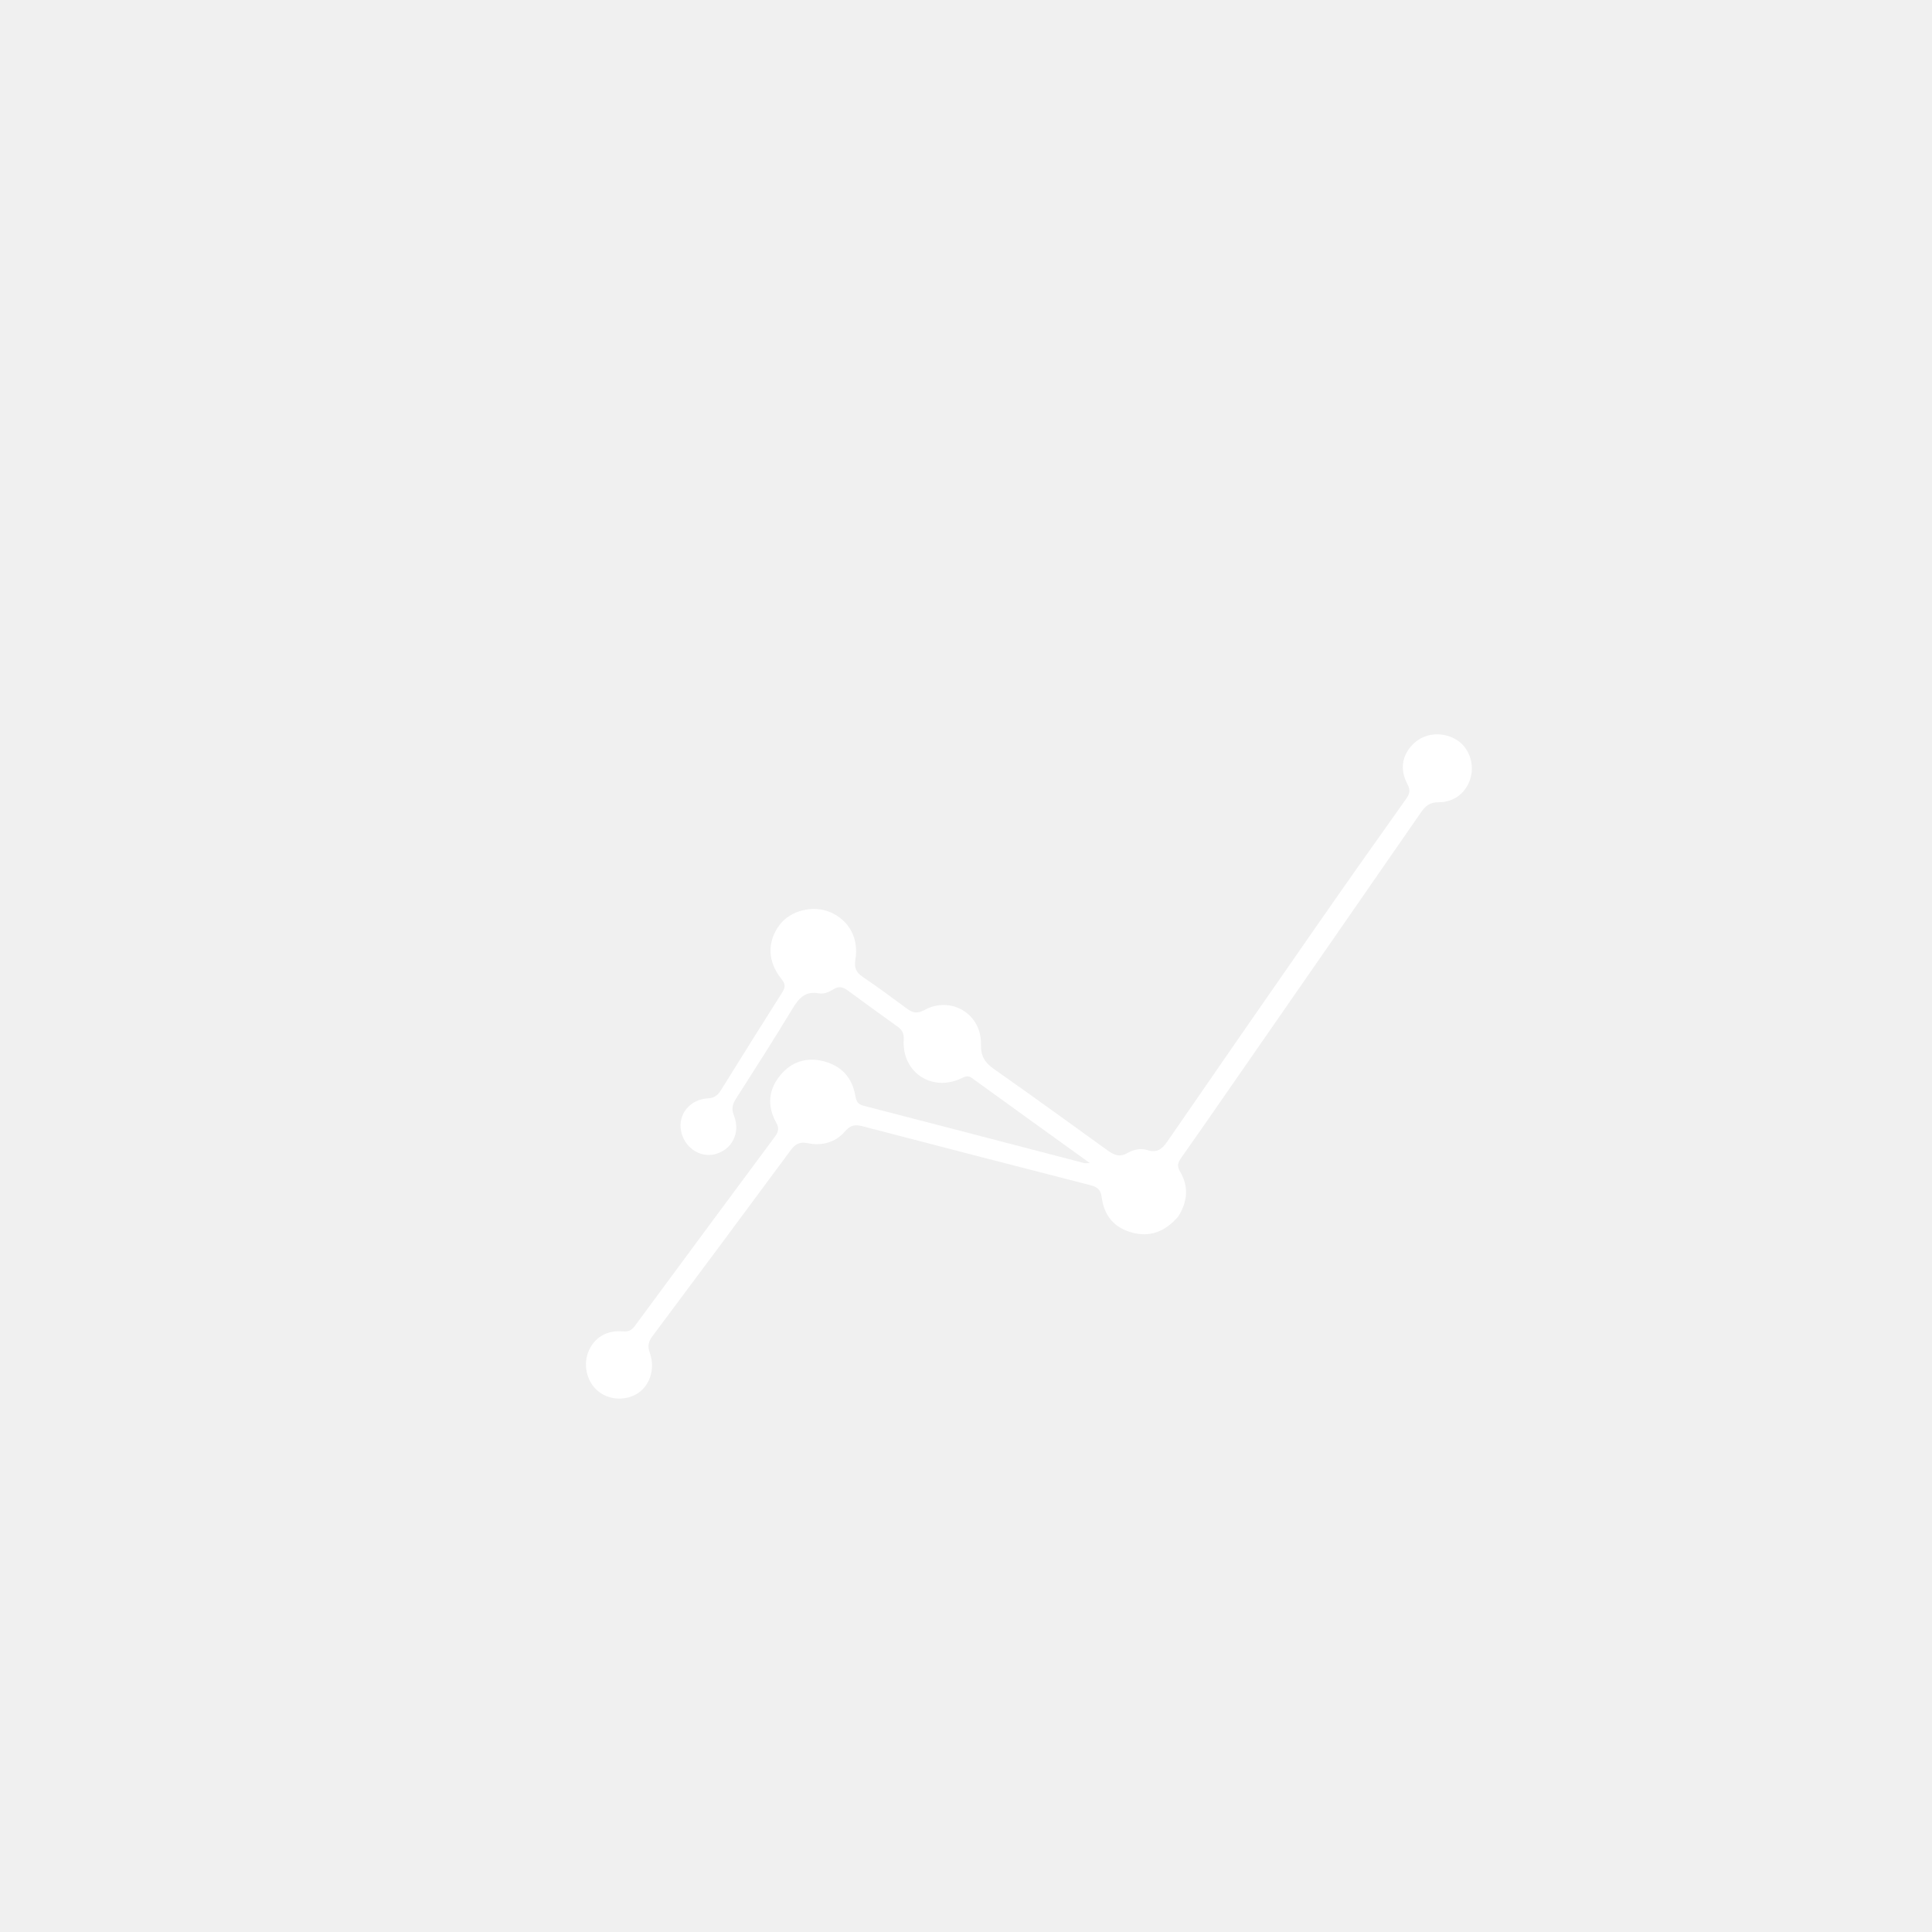
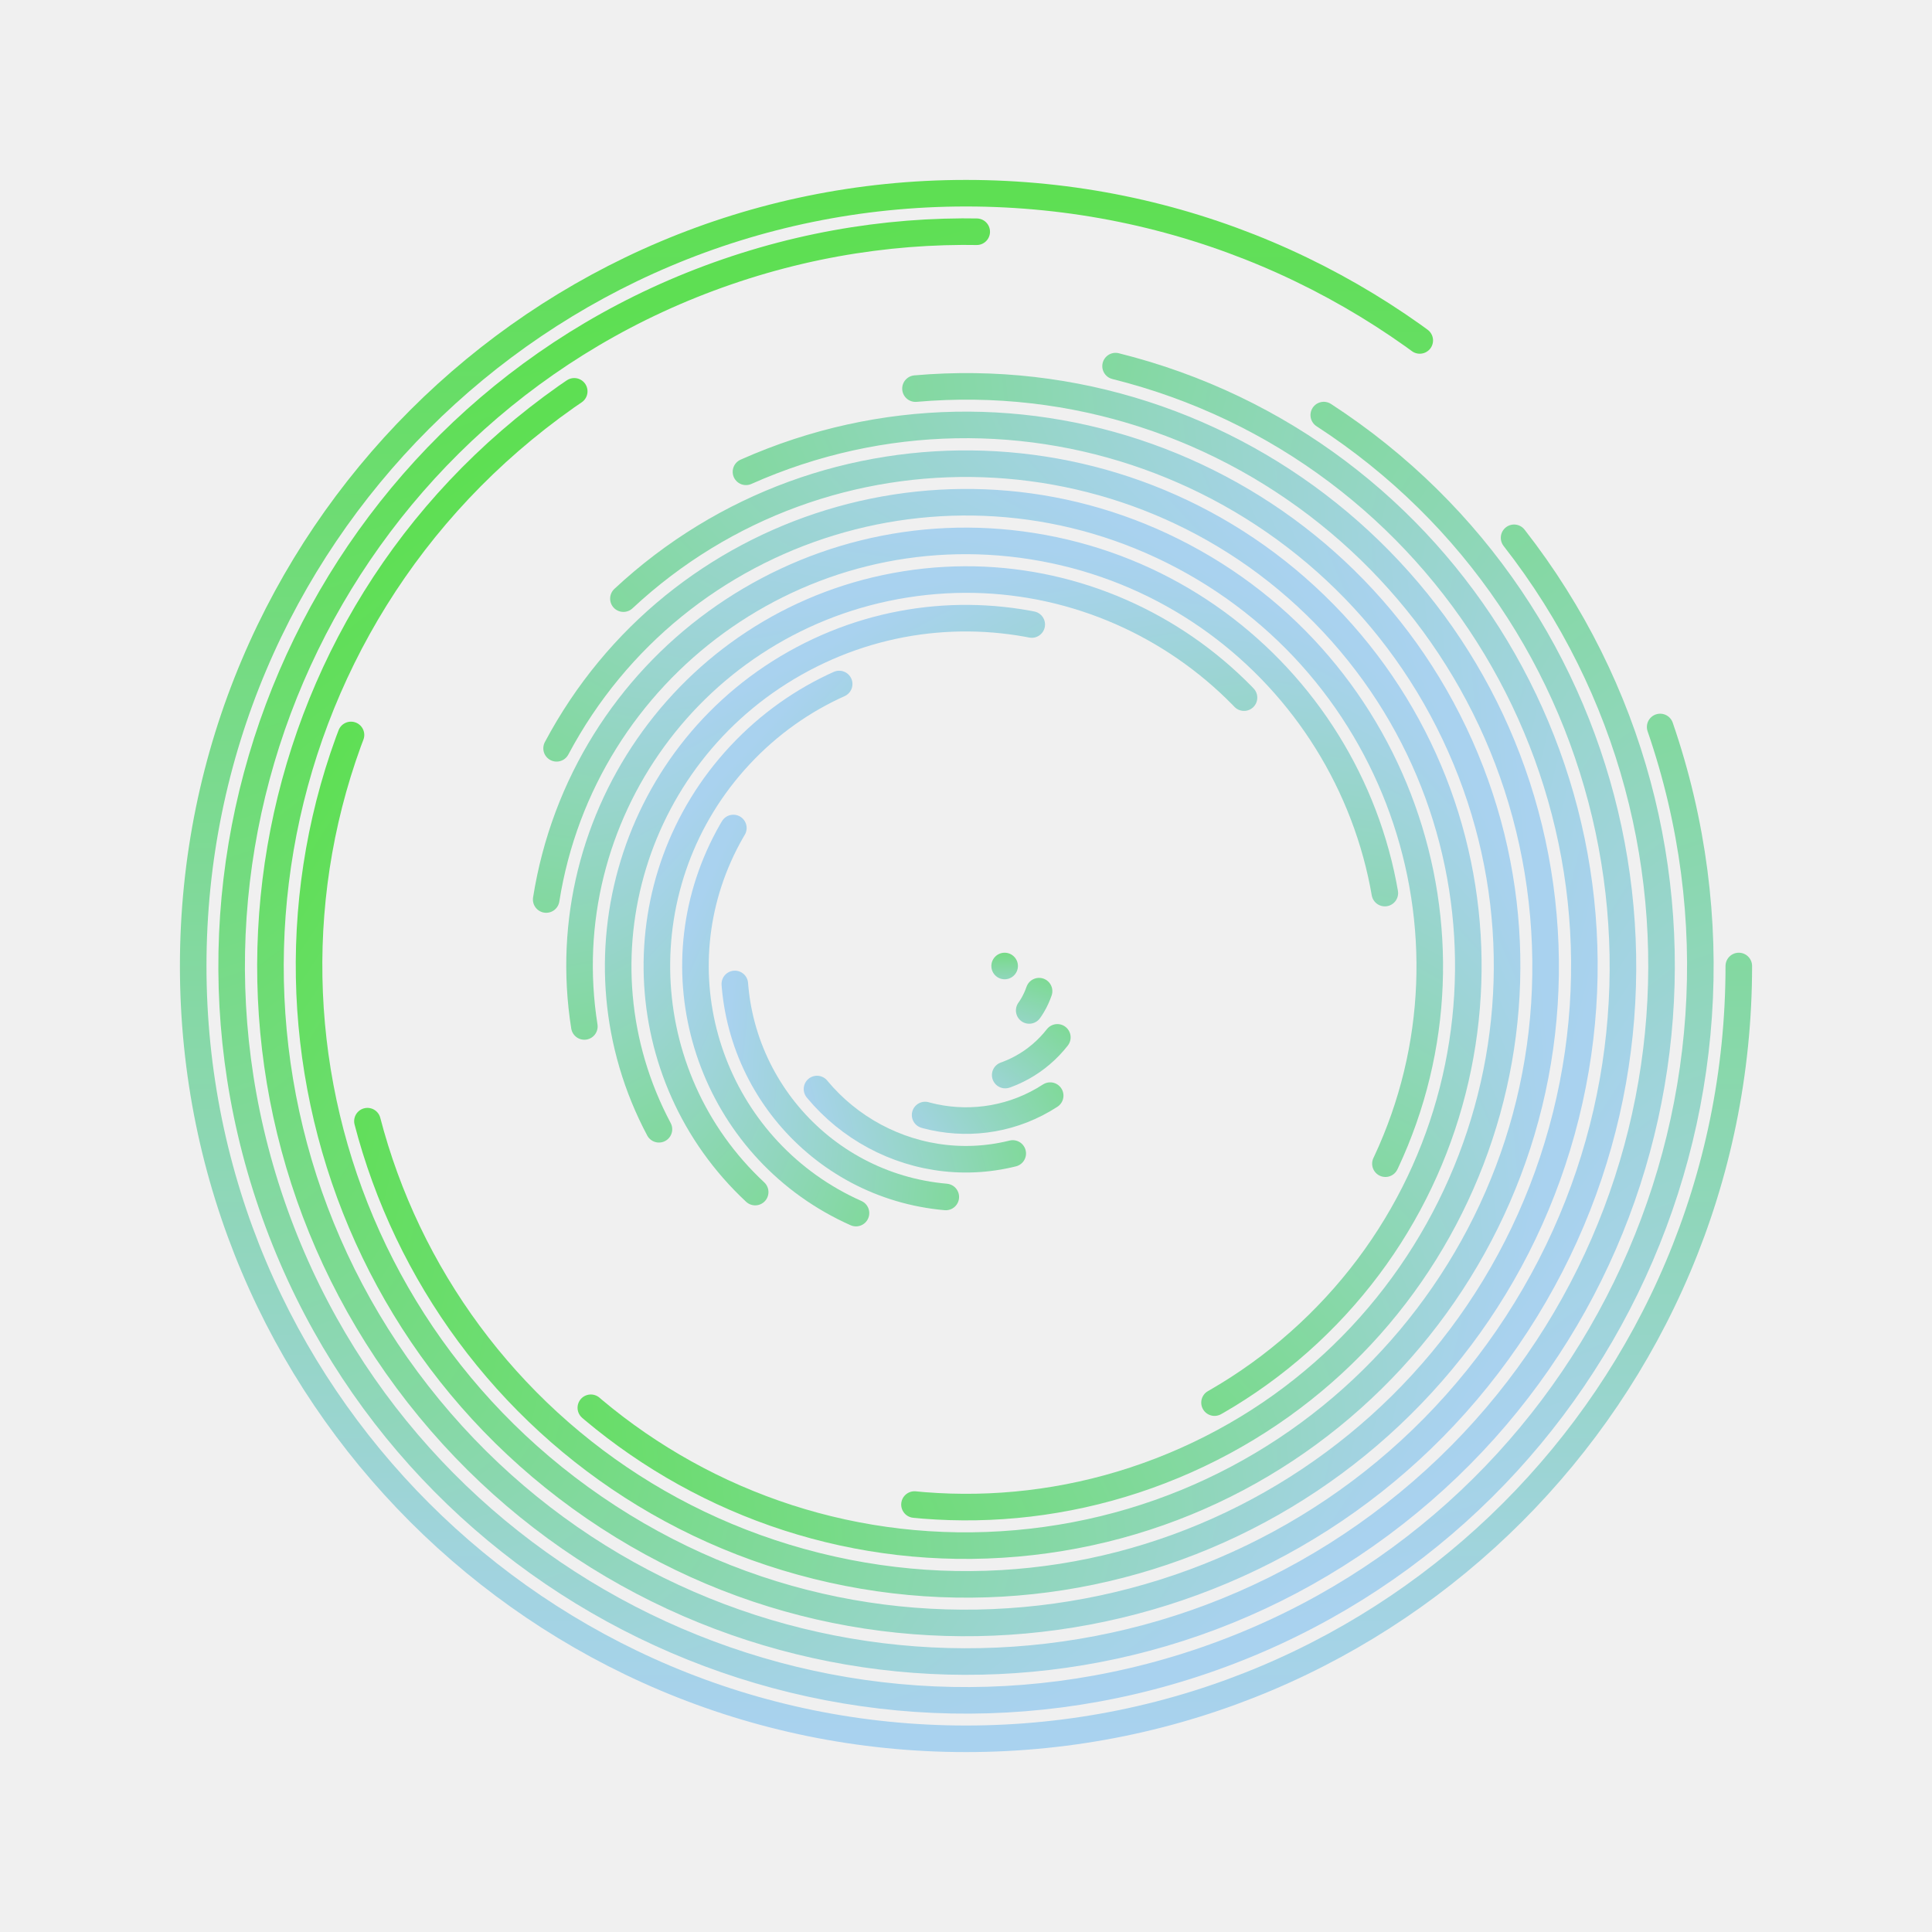
- <svg xmlns="http://www.w3.org/2000/svg" viewBox="100 0 800 800" fill="#ffffff">
-   <g transform="translate(0,-108)">
-     <path d="             M587.901,611.713 C582.531,617.927 576.261,620.501 568.487,618.309 C561.069,616.218             557.08,611.055 556.166,603.599 C555.788,600.515 554.164,599.444 551.471,598.752             C520.039,590.679 488.618,582.561 457.216,574.372 C454.214,573.589 452.225,573.767             449.923,576.452 C445.992,581.035 440.422,582.59 434.496,581.379 C431.218,580.71             429.376,581.612 427.432,584.246 C408.433,609.986 389.319,635.641 370.175,661.273             C368.53,663.476 368.065,665.37 369.049,668.12 C371.345,674.531 369.26,681.312             364.456,684.679 C359.645,688.052 352.724,687.925 348.059,684.379 C343.303,680.763             341.369,673.93 343.471,668.172 C345.688,662.103 351.04,658.642 358.036,659.302             C360.487,659.533 361.704,658.632 362.977,656.907 C382.276,630.765 401.59,604.633             420.963,578.546 C422.461,576.529 422.586,574.963 421.338,572.709 C417.547,565.865             418.227,559.07 423.169,553.157 C427.658,547.787 433.687,545.67 440.689,547.351             C448.284,549.174 452.817,554.066 454.171,561.7 C454.566,563.922 455.126,565.228             457.549,565.853 C488.006,573.706 518.436,581.668 548.877,589.586 C549.312,589.699             549.802,589.6 551.273,589.6 C534.486,577.506 518.424,565.962 502.407,554.355             C500.674,553.099 499.434,553.882 497.861,554.606 C485.695,560.207 473.421,551.945             474.21,538.547 C474.362,535.959 473.597,534.491 471.7,533.128 C464.798,528.17             457.907,523.196 451.062,518.16 C449.133,516.74 447.37,516.21 445.155,517.625             C443.323,518.795 441.153,519.71 438.991,519.315 C433.355,518.287 430.712,521.429             428.092,525.77 C420.514,538.319 412.605,550.669 404.713,563.025 C403.251,565.313             402.831,567.166 403.908,569.903 C406.752,577.134 403.055,584.202 395.969,585.949             C389.718,587.49 383.287,583.044 381.999,576.29 C380.688,569.416 385.629,563.214             393.156,562.805 C395.931,562.654 397.302,561.401 398.618,559.281 C406.965,545.831             415.352,532.406 423.832,519.041 C425.169,516.934 425.391,515.585 423.617,513.416             C417.724,506.215 417.61,497.785 422.867,490.898 C427.359,485.013 436.639,482.692             443.725,485.682 C451.371,488.908 455.706,496.411 454.208,505.203 C453.597,508.787             454.503,510.656 457.322,512.567 C463.526,516.773 469.562,521.23 475.591,525.688             C477.958,527.437 479.885,527.821 482.778,526.236 C493.761,520.217 506.509,527.86             506.199,540.454 C506.08,545.31 507.798,548.001 511.538,550.629 C527.355,561.737             543.007,573.079 558.681,584.389 C561.285,586.268 563.638,587.298 566.863,585.438             C569.285,584.041 572.293,583.317 575.084,584.224 C579.031,585.506 581.171,583.858             583.321,580.738 C604.028,550.69 624.811,520.693 645.656,490.74 C657.743,473.373             669.941,456.082 682.212,438.844 C683.76,436.67 684.113,435.138 682.762,432.639             C679.447,426.503 680.63,420.312 685.453,415.818 C690.146,411.444 697.27,410.832             703.059,414.306 C707.978,417.258 710.484,423.614 709.071,429.553 C707.584,435.803             702.455,440.226 695.685,440.202 C692.146,440.189 690.292,441.643 688.447,444.311             C660.867,484.186 633.215,524.011 605.574,563.844 C600.16,571.647 594.754,579.456             589.273,587.212 C587.95,589.085 587.102,590.581 588.561,593.001 C592.252,599.122             591.871,605.359 587.901,611.713 z" />
+ <svg xmlns="http://www.w3.org/2000/svg" version="1.1" viewBox="0 0 800 800">
+   <defs>
+     <linearGradient x1="50%" y1="0%" x2="50%" y2="100%" id="cccoil-grad">
+       <stop stop-color="hsl(115, 69%, 60%)" stop-opacity="1" offset="0%" />
+       <stop stop-color="hsl(205, 69%, 80%)" stop-opacity="1" offset="100%" />
+     </linearGradient>
+   </defs>
+   <g stroke="url(#cccoil-grad)" fill="none" stroke-linecap="round">
+     <circle r="320" cx="400" cy="400" stroke-width="11" stroke-dasharray="1709 2011" transform="rotate(360, 400, 400)" />
+     <circle r="304" cx="400" cy="400" stroke-width="11" stroke-dasharray="1538 1910" transform="rotate(341, 400, 400)" />
+     <circle r="288" cx="400" cy="400" stroke-width="11" stroke-dasharray="1376 1810" transform="rotate(322, 400, 400)" />
+     <circle r="272" cx="400" cy="400" stroke-width="11" stroke-dasharray="1223 1709" transform="rotate(303, 400, 400)" />
+     <circle r="256" cx="400" cy="400" stroke-width="11" stroke-dasharray="1079 1608" transform="rotate(284, 400, 400)" />
+     <circle r="240" cx="400" cy="400" stroke-width="11" stroke-dasharray="944 1508" transform="rotate(265, 400, 400)" />
+     <circle r="224" cx="400" cy="400" stroke-width="11" stroke-dasharray="819 1407" transform="rotate(246, 400, 400)" />
+     <circle r="208" cx="400" cy="400" stroke-width="11" stroke-dasharray="702 1307" transform="rotate(227, 400, 400)" />
+     <circle r="192" cx="400" cy="400" stroke-width="11" stroke-dasharray="594 1206" transform="rotate(208, 400, 400)" />
+     <circle r="176" cx="400" cy="400" stroke-width="11" stroke-dasharray="495 1106" transform="rotate(189, 400, 400)" />
+     <circle r="160" cx="400" cy="400" stroke-width="11" stroke-dasharray="405 1005" transform="rotate(171, 400, 400)" />
+     <circle r="144" cx="400" cy="400" stroke-width="11" stroke-dasharray="324 905" transform="rotate(152, 400, 400)" />
+     <circle r="128" cx="400" cy="400" stroke-width="11" stroke-dasharray="252 804" transform="rotate(133, 400, 400)" />
+     <circle r="112" cx="400" cy="400" stroke-width="11" stroke-dasharray="189 704" transform="rotate(114, 400, 400)" />
+     <circle r="96" cx="400" cy="400" stroke-width="11" stroke-dasharray="135 603" transform="rotate(95, 400, 400)" />
+     <circle r="80" cx="400" cy="400" stroke-width="11" stroke-dasharray="90 503" transform="rotate(76, 400, 400)" />
+     <circle r="64" cx="400" cy="400" stroke-width="11" stroke-dasharray="54 402" transform="rotate(57, 400, 400)" />
+     <circle r="48" cx="400" cy="400" stroke-width="11" stroke-dasharray="27 302" transform="rotate(38, 400, 400)" />
+     <circle r="32" cx="400" cy="400" stroke-width="11" stroke-dasharray="9 201" transform="rotate(19, 400, 400)" />
+     <circle r="16" cx="400" cy="400" stroke-width="11" stroke-dasharray="0 101" />
  </g>
</svg>
